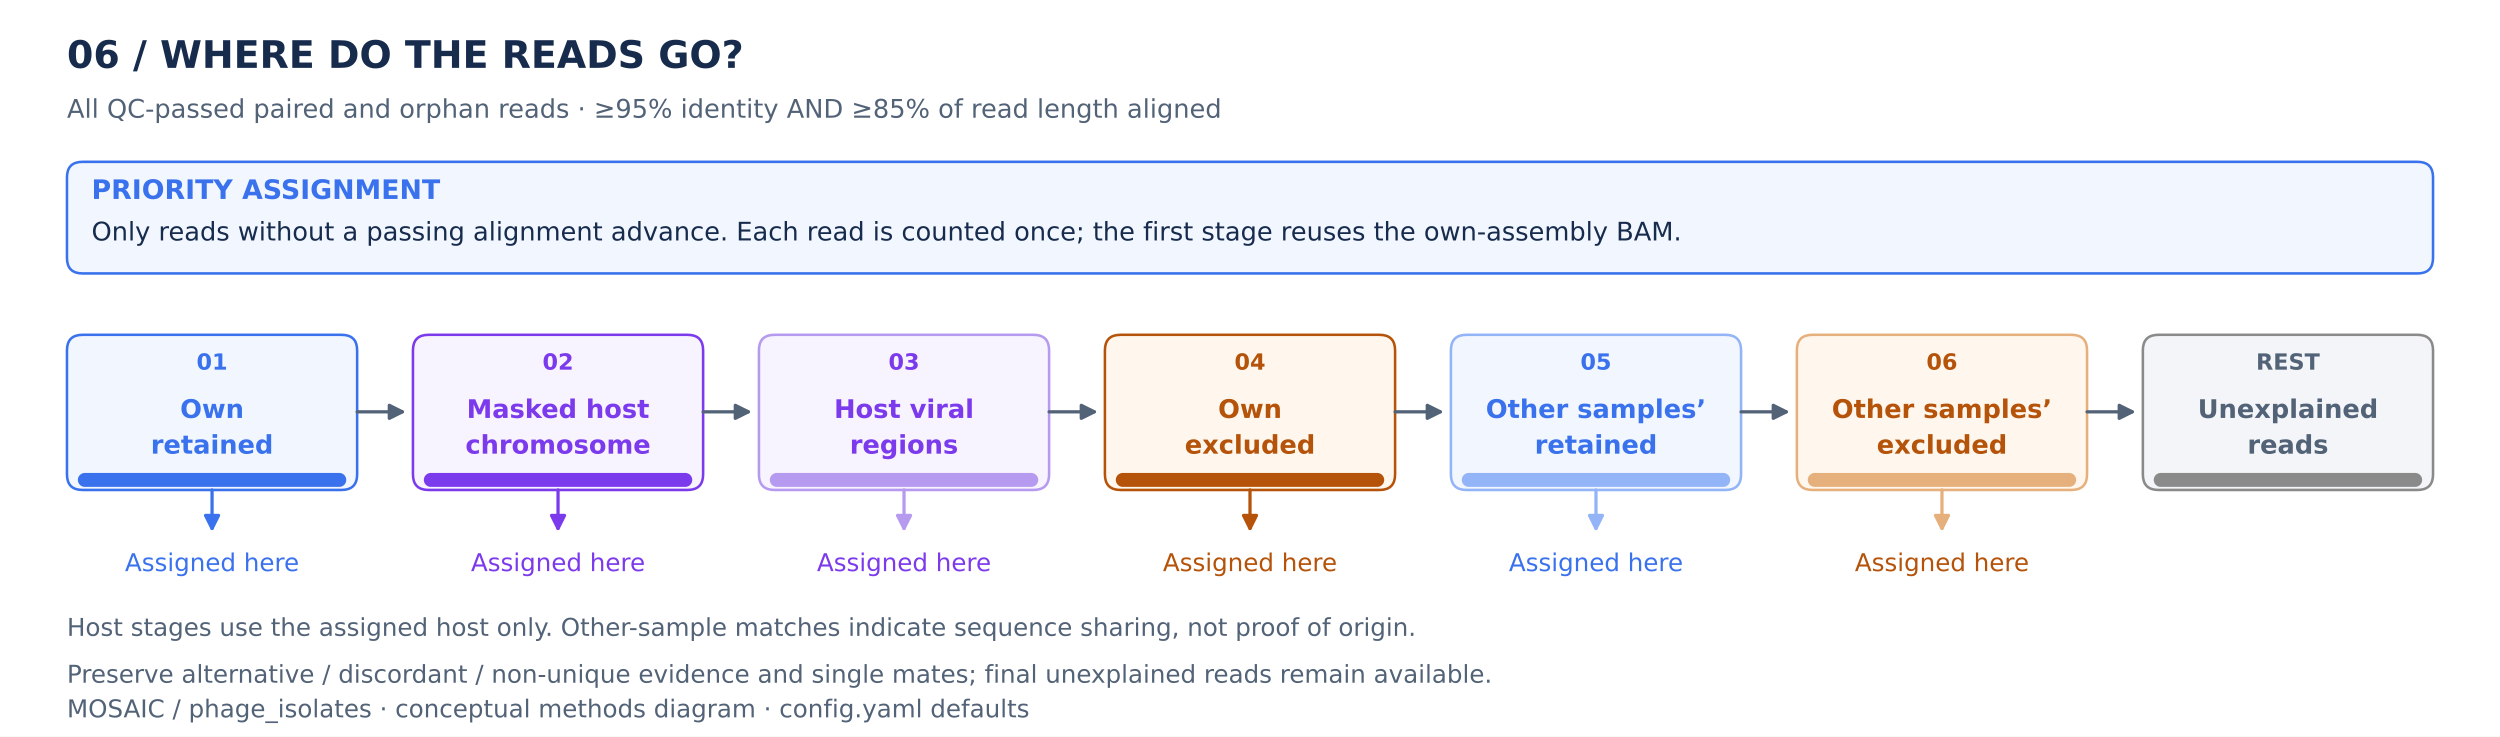
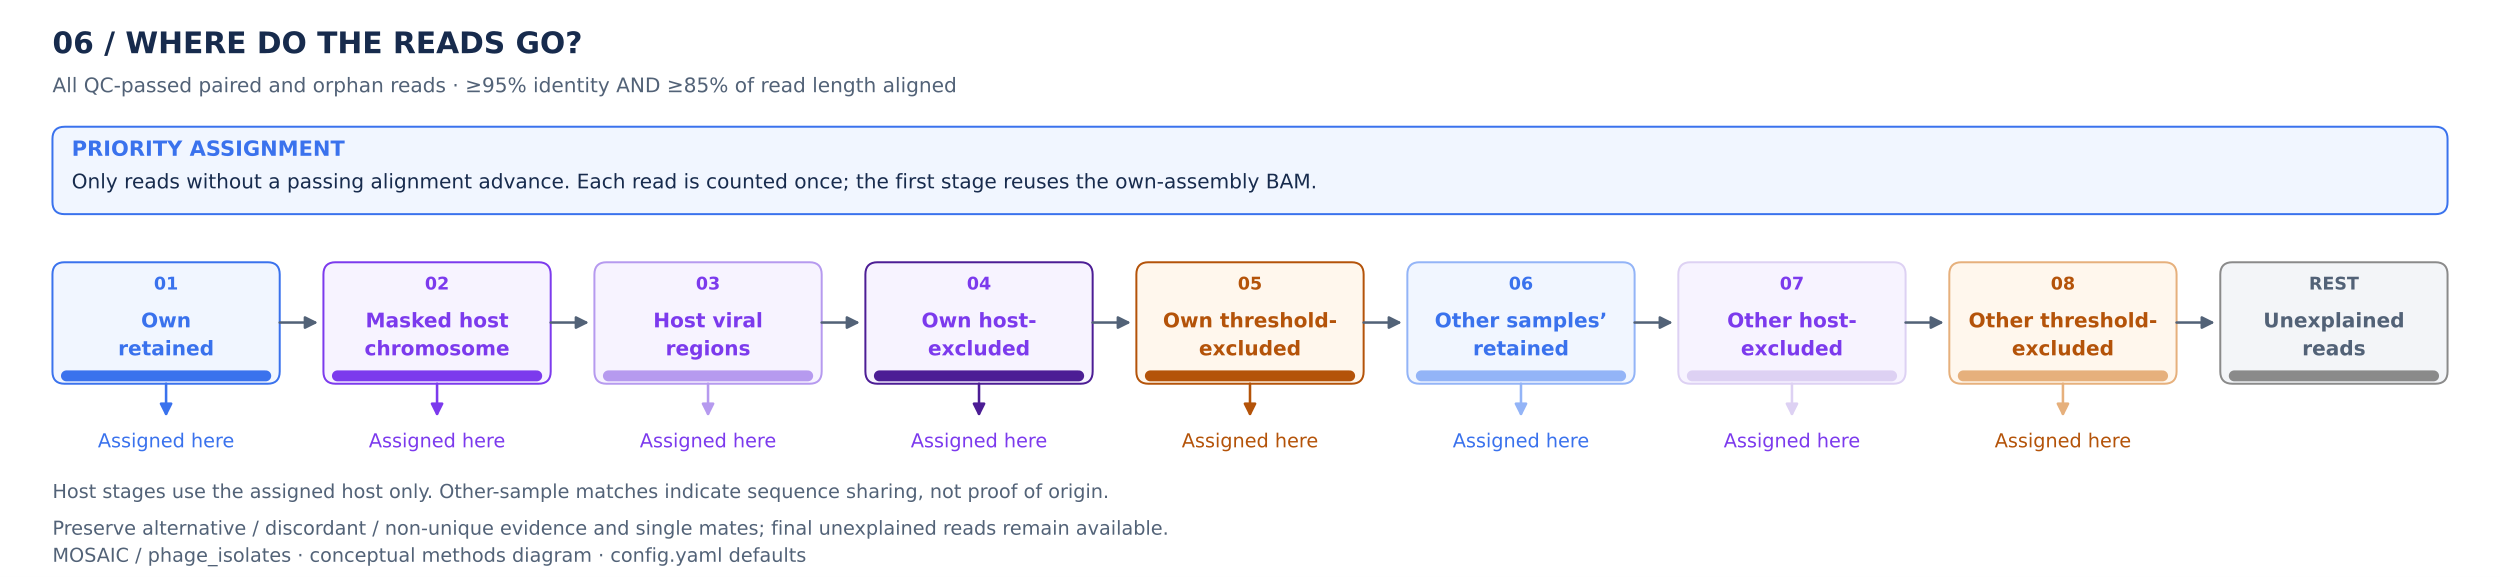
- <svg xmlns="http://www.w3.org/2000/svg" width="1075.2pt" height="316.8pt" viewBox="0 0 1075.2 316.8" version="1.1">
+ <svg xmlns="http://www.w3.org/2000/svg" width="1372.8pt" height="316.8pt" viewBox="0 0 1372.8 316.8" version="1.1">
  <defs>
    <style type="text/css">*{stroke-linejoin: round; stroke-linecap: butt}</style>
  </defs>
  <g id="figure_1">
    <g id="patch_1">
-       <path d="M 0 316.8 L 1075.2 316.8 L 1075.2 0 L 0 0 z " style="fill: #ffffff" />
+       <path d="M 0 316.8 L 1372.8 316.8 L 1372.8 0 L 0 0 z " style="fill: #ffffff" />
    </g>
    <g id="axes_1">
      <g id="patch_2">
-         <path d="M 35.52 69.6 L 1039.68 69.6 Q 1046.4 69.6 1046.4 76.32 L 1046.4 110.88 Q 1046.4 117.6 1039.68 117.6 L 35.52 117.6 Q 28.8 117.6 28.8 110.88 L 28.8 76.32 Q 28.8 69.6 35.52 69.6 z " clip-path="url(#p9ae6588c94)" style="fill: #f1f6ff; stroke: #3a72ed; stroke-width: 1.1; stroke-linejoin: miter" />
+         <path d="M 35.52 69.6 L 1337.28 69.6 Q 1344 69.6 1344 76.32 L 1344 110.88 Q 1344 117.6 1337.28 117.6 L 35.52 117.6 Q 28.8 117.6 28.8 110.88 L 28.8 76.32 Q 28.8 69.6 35.52 69.6 z " clip-path="url(#pa95d43ccde)" style="fill: #f1f6ff; stroke: #3a72ed; stroke-width: 1.1; stroke-linejoin: miter" />
      </g>
      <g id="patch_3">
-         <path d="M 35.52 144 L 146.88 144 Q 153.6 144 153.6 150.72 L 153.6 204 Q 153.6 210.72 146.88 210.72 L 35.52 210.72 Q 28.8 210.72 28.8 204 L 28.8 150.72 Q 28.8 144 35.52 144 z " clip-path="url(#p9ae6588c94)" style="fill: #f1f6ff; stroke: #3a72ed; stroke-width: 1.1; stroke-linejoin: miter" />
+         <path d="M 35.52 144 L 146.88 144 Q 153.6 144 153.6 150.72 L 153.6 204 Q 153.6 210.72 146.88 210.72 L 35.52 210.72 Q 28.8 210.72 28.8 204 L 28.8 150.72 Q 28.8 144 35.52 144 z " clip-path="url(#pa95d43ccde)" style="fill: #f1f6ff; stroke: #3a72ed; stroke-width: 1.1; stroke-linejoin: miter" />
      </g>
      <g id="patch_4">
-         <path d="M 91.2 210.72 Q 91.2 219.781 91.2 227.276 " clip-path="url(#p9ae6588c94)" style="fill: none; stroke: #3a72ed; stroke-width: 1.4; stroke-linecap: round" />
-         <path d="M 94 221.676 L 91.2 227.276 L 88.4 221.676 z " clip-path="url(#p9ae6588c94)" style="fill: #3a72ed; stroke: #3a72ed; stroke-width: 1.4; stroke-linecap: round" />
+         <path d="M 91.2 210.72 Q 91.2 219.781 91.2 227.276 " clip-path="url(#pa95d43ccde)" style="fill: none; stroke: #3a72ed; stroke-width: 1.4; stroke-linecap: round" />
+         <path d="M 94 221.676 L 91.2 227.276 L 88.4 221.676 z " clip-path="url(#pa95d43ccde)" style="fill: #3a72ed; stroke: #3a72ed; stroke-width: 1.4; stroke-linecap: round" />
      </g>
      <g id="patch_5">
-         <path d="M 184.32 144 L 295.68 144 Q 302.4 144 302.4 150.72 L 302.4 204 Q 302.4 210.72 295.68 210.72 L 184.32 210.72 Q 177.6 210.72 177.6 204 L 177.6 150.72 Q 177.6 144 184.32 144 z " clip-path="url(#p9ae6588c94)" style="fill: #f7f3ff; stroke: #7c3aed; stroke-width: 1.1; stroke-linejoin: miter" />
+         <path d="M 184.32 144 L 295.68 144 Q 302.4 144 302.4 150.72 L 302.4 204 Q 302.4 210.72 295.68 210.72 L 184.32 210.72 Q 177.6 210.72 177.6 204 L 177.6 150.72 Q 177.6 144 184.32 144 z " clip-path="url(#pa95d43ccde)" style="fill: #f7f3ff; stroke: #7c3aed; stroke-width: 1.1; stroke-linejoin: miter" />
      </g>
      <g id="patch_6">
-         <path d="M 153.6 177.12 Q 164.101 177.12 173.038 177.12 " clip-path="url(#p9ae6588c94)" style="fill: none; stroke: #526277; stroke-width: 1.4; stroke-linecap: round" />
-         <path d="M 167.438 174.32 L 173.038 177.12 L 167.438 179.92 z " clip-path="url(#p9ae6588c94)" style="fill: #526277; stroke: #526277; stroke-width: 1.4; stroke-linecap: round" />
+         <path d="M 153.6 177.12 Q 164.101 177.12 173.038 177.12 " clip-path="url(#pa95d43ccde)" style="fill: none; stroke: #526277; stroke-width: 1.4; stroke-linecap: round" />
+         <path d="M 167.438 174.32 L 173.038 177.12 L 167.438 179.92 z " clip-path="url(#pa95d43ccde)" style="fill: #526277; stroke: #526277; stroke-width: 1.4; stroke-linecap: round" />
      </g>
      <g id="patch_7">
-         <path d="M 240 210.72 Q 240 219.781 240 227.276 " clip-path="url(#p9ae6588c94)" style="fill: none; stroke: #7c3aed; stroke-width: 1.4; stroke-linecap: round" />
-         <path d="M 242.8 221.676 L 240 227.276 L 237.2 221.676 z " clip-path="url(#p9ae6588c94)" style="fill: #7c3aed; stroke: #7c3aed; stroke-width: 1.4; stroke-linecap: round" />
+         <path d="M 240 210.72 Q 240 219.781 240 227.276 " clip-path="url(#pa95d43ccde)" style="fill: none; stroke: #7c3aed; stroke-width: 1.4; stroke-linecap: round" />
+         <path d="M 242.8 221.676 L 240 227.276 L 237.2 221.676 z " clip-path="url(#pa95d43ccde)" style="fill: #7c3aed; stroke: #7c3aed; stroke-width: 1.4; stroke-linecap: round" />
      </g>
      <g id="patch_8">
-         <path d="M 333.12 144 L 444.48 144 Q 451.2 144 451.2 150.72 L 451.2 204 Q 451.2 210.72 444.48 210.72 L 333.12 210.72 Q 326.4 210.72 326.4 204 L 326.4 150.72 Q 326.4 144 333.12 144 z " clip-path="url(#p9ae6588c94)" style="fill: #f7f3ff; stroke: #b69aef; stroke-width: 1.1; stroke-linejoin: miter" />
+         <path d="M 333.12 144 L 444.48 144 Q 451.2 144 451.2 150.72 L 451.2 204 Q 451.2 210.72 444.48 210.72 L 333.12 210.72 Q 326.4 210.72 326.4 204 L 326.4 150.72 Q 326.4 144 333.12 144 z " clip-path="url(#pa95d43ccde)" style="fill: #f7f3ff; stroke: #b69aef; stroke-width: 1.1; stroke-linejoin: miter" />
      </g>
      <g id="patch_9">
-         <path d="M 302.4 177.12 Q 312.901 177.12 321.838 177.12 " clip-path="url(#p9ae6588c94)" style="fill: none; stroke: #526277; stroke-width: 1.4; stroke-linecap: round" />
-         <path d="M 316.238 174.32 L 321.838 177.12 L 316.238 179.92 z " clip-path="url(#p9ae6588c94)" style="fill: #526277; stroke: #526277; stroke-width: 1.4; stroke-linecap: round" />
+         <path d="M 302.4 177.12 Q 312.901 177.12 321.838 177.12 " clip-path="url(#pa95d43ccde)" style="fill: none; stroke: #526277; stroke-width: 1.4; stroke-linecap: round" />
+         <path d="M 316.238 174.32 L 321.838 177.12 L 316.238 179.92 z " clip-path="url(#pa95d43ccde)" style="fill: #526277; stroke: #526277; stroke-width: 1.4; stroke-linecap: round" />
      </g>
      <g id="patch_10">
-         <path d="M 388.8 210.72 Q 388.8 219.781 388.8 227.276 " clip-path="url(#p9ae6588c94)" style="fill: none; stroke: #b69aef; stroke-width: 1.4; stroke-linecap: round" />
-         <path d="M 391.6 221.676 L 388.8 227.276 L 386 221.676 z " clip-path="url(#p9ae6588c94)" style="fill: #b69aef; stroke: #b69aef; stroke-width: 1.4; stroke-linecap: round" />
+         <path d="M 388.8 210.72 Q 388.8 219.781 388.8 227.276 " clip-path="url(#pa95d43ccde)" style="fill: none; stroke: #b69aef; stroke-width: 1.4; stroke-linecap: round" />
+         <path d="M 391.6 221.676 L 388.8 227.276 L 386 221.676 z " clip-path="url(#pa95d43ccde)" style="fill: #b69aef; stroke: #b69aef; stroke-width: 1.4; stroke-linecap: round" />
      </g>
      <g id="patch_11">
-         <path d="M 481.92 144 L 593.28 144 Q 600 144 600 150.72 L 600 204 Q 600 210.72 593.28 210.72 L 481.92 210.72 Q 475.2 210.72 475.2 204 L 475.2 150.72 Q 475.2 144 481.92 144 z " clip-path="url(#p9ae6588c94)" style="fill: #fff7ed; stroke: #b45309; stroke-width: 1.1; stroke-linejoin: miter" />
+         <path d="M 481.92 144 L 593.28 144 Q 600 144 600 150.72 L 600 204 Q 600 210.72 593.28 210.72 L 481.92 210.72 Q 475.2 210.72 475.2 204 L 475.2 150.72 Q 475.2 144 481.92 144 z " clip-path="url(#pa95d43ccde)" style="fill: #f7f3ff; stroke: #4c1d95; stroke-width: 1.1; stroke-linejoin: miter" />
      </g>
      <g id="patch_12">
-         <path d="M 451.2 177.12 Q 461.701 177.12 470.638 177.12 " clip-path="url(#p9ae6588c94)" style="fill: none; stroke: #526277; stroke-width: 1.4; stroke-linecap: round" />
-         <path d="M 465.038 174.32 L 470.638 177.12 L 465.038 179.92 z " clip-path="url(#p9ae6588c94)" style="fill: #526277; stroke: #526277; stroke-width: 1.4; stroke-linecap: round" />
+         <path d="M 451.2 177.12 Q 461.701 177.12 470.638 177.12 " clip-path="url(#pa95d43ccde)" style="fill: none; stroke: #526277; stroke-width: 1.4; stroke-linecap: round" />
+         <path d="M 465.038 174.32 L 470.638 177.12 L 465.038 179.92 z " clip-path="url(#pa95d43ccde)" style="fill: #526277; stroke: #526277; stroke-width: 1.4; stroke-linecap: round" />
      </g>
      <g id="patch_13">
-         <path d="M 537.6 210.72 Q 537.6 219.781 537.6 227.276 " clip-path="url(#p9ae6588c94)" style="fill: none; stroke: #b45309; stroke-width: 1.4; stroke-linecap: round" />
-         <path d="M 540.4 221.676 L 537.6 227.276 L 534.8 221.676 z " clip-path="url(#p9ae6588c94)" style="fill: #b45309; stroke: #b45309; stroke-width: 1.4; stroke-linecap: round" />
+         <path d="M 537.6 210.72 Q 537.6 219.781 537.6 227.276 " clip-path="url(#pa95d43ccde)" style="fill: none; stroke: #4c1d95; stroke-width: 1.4; stroke-linecap: round" />
+         <path d="M 540.4 221.676 L 537.6 227.276 L 534.8 221.676 z " clip-path="url(#pa95d43ccde)" style="fill: #4c1d95; stroke: #4c1d95; stroke-width: 1.4; stroke-linecap: round" />
      </g>
      <g id="patch_14">
-         <path d="M 630.72 144 L 742.08 144 Q 748.8 144 748.8 150.72 L 748.8 204 Q 748.8 210.72 742.08 210.72 L 630.72 210.72 Q 624 210.72 624 204 L 624 150.72 Q 624 144 630.72 144 z " clip-path="url(#p9ae6588c94)" style="fill: #f1f6ff; stroke: #93b4f7; stroke-width: 1.1; stroke-linejoin: miter" />
+         <path d="M 630.72 144 L 742.08 144 Q 748.8 144 748.8 150.72 L 748.8 204 Q 748.8 210.72 742.08 210.72 L 630.72 210.72 Q 624 210.72 624 204 L 624 150.72 Q 624 144 630.72 144 z " clip-path="url(#pa95d43ccde)" style="fill: #fff7ed; stroke: #b45309; stroke-width: 1.1; stroke-linejoin: miter" />
      </g>
      <g id="patch_15">
-         <path d="M 600 177.12 Q 610.501 177.12 619.438 177.12 " clip-path="url(#p9ae6588c94)" style="fill: none; stroke: #526277; stroke-width: 1.4; stroke-linecap: round" />
-         <path d="M 613.838 174.32 L 619.438 177.12 L 613.838 179.92 z " clip-path="url(#p9ae6588c94)" style="fill: #526277; stroke: #526277; stroke-width: 1.4; stroke-linecap: round" />
+         <path d="M 600 177.12 Q 610.501 177.12 619.438 177.12 " clip-path="url(#pa95d43ccde)" style="fill: none; stroke: #526277; stroke-width: 1.4; stroke-linecap: round" />
+         <path d="M 613.838 174.32 L 619.438 177.12 L 613.838 179.92 z " clip-path="url(#pa95d43ccde)" style="fill: #526277; stroke: #526277; stroke-width: 1.4; stroke-linecap: round" />
      </g>
      <g id="patch_16">
-         <path d="M 686.4 210.72 Q 686.4 219.781 686.4 227.276 " clip-path="url(#p9ae6588c94)" style="fill: none; stroke: #93b4f7; stroke-width: 1.4; stroke-linecap: round" />
-         <path d="M 689.2 221.676 L 686.4 227.276 L 683.6 221.676 z " clip-path="url(#p9ae6588c94)" style="fill: #93b4f7; stroke: #93b4f7; stroke-width: 1.4; stroke-linecap: round" />
+         <path d="M 686.4 210.72 Q 686.4 219.781 686.4 227.276 " clip-path="url(#pa95d43ccde)" style="fill: none; stroke: #b45309; stroke-width: 1.4; stroke-linecap: round" />
+         <path d="M 689.2 221.676 L 686.4 227.276 L 683.6 221.676 z " clip-path="url(#pa95d43ccde)" style="fill: #b45309; stroke: #b45309; stroke-width: 1.4; stroke-linecap: round" />
      </g>
      <g id="patch_17">
-         <path d="M 779.52 144 L 890.88 144 Q 897.6 144 897.6 150.72 L 897.6 204 Q 897.6 210.72 890.88 210.72 L 779.52 210.72 Q 772.8 210.72 772.8 204 L 772.8 150.72 Q 772.8 144 779.52 144 z " clip-path="url(#p9ae6588c94)" style="fill: #fff7ed; stroke: #e6b07c; stroke-width: 1.1; stroke-linejoin: miter" />
+         <path d="M 779.52 144 L 890.88 144 Q 897.6 144 897.6 150.72 L 897.6 204 Q 897.6 210.72 890.88 210.72 L 779.52 210.72 Q 772.8 210.72 772.8 204 L 772.8 150.72 Q 772.8 144 779.52 144 z " clip-path="url(#pa95d43ccde)" style="fill: #f1f6ff; stroke: #93b4f7; stroke-width: 1.1; stroke-linejoin: miter" />
      </g>
      <g id="patch_18">
-         <path d="M 748.8 177.12 Q 759.301 177.12 768.238 177.12 " clip-path="url(#p9ae6588c94)" style="fill: none; stroke: #526277; stroke-width: 1.4; stroke-linecap: round" />
-         <path d="M 762.638 174.32 L 768.238 177.12 L 762.638 179.92 z " clip-path="url(#p9ae6588c94)" style="fill: #526277; stroke: #526277; stroke-width: 1.4; stroke-linecap: round" />
+         <path d="M 748.8 177.12 Q 759.301 177.12 768.238 177.12 " clip-path="url(#pa95d43ccde)" style="fill: none; stroke: #526277; stroke-width: 1.4; stroke-linecap: round" />
+         <path d="M 762.638 174.32 L 768.238 177.12 L 762.638 179.92 z " clip-path="url(#pa95d43ccde)" style="fill: #526277; stroke: #526277; stroke-width: 1.4; stroke-linecap: round" />
      </g>
      <g id="patch_19">
-         <path d="M 835.2 210.72 Q 835.2 219.781 835.2 227.276 " clip-path="url(#p9ae6588c94)" style="fill: none; stroke: #e6b07c; stroke-width: 1.4; stroke-linecap: round" />
-         <path d="M 838 221.676 L 835.2 227.276 L 832.4 221.676 z " clip-path="url(#p9ae6588c94)" style="fill: #e6b07c; stroke: #e6b07c; stroke-width: 1.4; stroke-linecap: round" />
+         <path d="M 835.2 210.72 Q 835.2 219.781 835.2 227.276 " clip-path="url(#pa95d43ccde)" style="fill: none; stroke: #93b4f7; stroke-width: 1.4; stroke-linecap: round" />
+         <path d="M 838 221.676 L 835.2 227.276 L 832.4 221.676 z " clip-path="url(#pa95d43ccde)" style="fill: #93b4f7; stroke: #93b4f7; stroke-width: 1.4; stroke-linecap: round" />
      </g>
      <g id="patch_20">
-         <path d="M 928.32 144 L 1039.68 144 Q 1046.4 144 1046.4 150.72 L 1046.4 204 Q 1046.4 210.72 1039.68 210.72 L 928.32 210.72 Q 921.6 210.72 921.6 204 L 921.6 150.72 Q 921.6 144 928.32 144 z " clip-path="url(#p9ae6588c94)" style="fill: #f3f5f8; stroke: #8a8a8a; stroke-width: 1.1; stroke-linejoin: miter" />
+         <path d="M 928.32 144 L 1039.68 144 Q 1046.4 144 1046.4 150.72 L 1046.4 204 Q 1046.4 210.72 1039.68 210.72 L 928.32 210.72 Q 921.6 210.72 921.6 204 L 921.6 150.72 Q 921.6 144 928.32 144 z " clip-path="url(#pa95d43ccde)" style="fill: #f7f3ff; stroke: #ddd1f3; stroke-width: 1.1; stroke-linejoin: miter" />
      </g>
      <g id="patch_21">
-         <path d="M 897.6 177.12 Q 908.101 177.12 917.038 177.12 " clip-path="url(#p9ae6588c94)" style="fill: none; stroke: #526277; stroke-width: 1.4; stroke-linecap: round" />
-         <path d="M 911.438 174.32 L 917.038 177.12 L 911.438 179.92 z " clip-path="url(#p9ae6588c94)" style="fill: #526277; stroke: #526277; stroke-width: 1.4; stroke-linecap: round" />
+         <path d="M 897.6 177.12 Q 908.101 177.12 917.038 177.12 " clip-path="url(#pa95d43ccde)" style="fill: none; stroke: #526277; stroke-width: 1.4; stroke-linecap: round" />
+         <path d="M 911.438 174.32 L 917.038 177.12 L 911.438 179.92 z " clip-path="url(#pa95d43ccde)" style="fill: #526277; stroke: #526277; stroke-width: 1.4; stroke-linecap: round" />
+       </g>
+       <g id="patch_22">
+         <path d="M 984 210.72 Q 984 219.781 984 227.276 " clip-path="url(#pa95d43ccde)" style="fill: none; stroke: #ddd1f3; stroke-width: 1.4; stroke-linecap: round" />
+         <path d="M 986.8 221.676 L 984 227.276 L 981.2 221.676 z " clip-path="url(#pa95d43ccde)" style="fill: #ddd1f3; stroke: #ddd1f3; stroke-width: 1.4; stroke-linecap: round" />
+       </g>
+       <g id="patch_23">
+         <path d="M 1077.12 144 L 1188.48 144 Q 1195.2 144 1195.2 150.72 L 1195.2 204 Q 1195.2 210.72 1188.48 210.72 L 1077.12 210.72 Q 1070.4 210.72 1070.4 204 L 1070.4 150.72 Q 1070.4 144 1077.12 144 z " clip-path="url(#pa95d43ccde)" style="fill: #fff7ed; stroke: #e6b07c; stroke-width: 1.1; stroke-linejoin: miter" />
+       </g>
+       <g id="patch_24">
+         <path d="M 1046.4 177.12 Q 1056.901 177.12 1065.838 177.12 " clip-path="url(#pa95d43ccde)" style="fill: none; stroke: #526277; stroke-width: 1.4; stroke-linecap: round" />
+         <path d="M 1060.238 174.32 L 1065.838 177.12 L 1060.238 179.92 z " clip-path="url(#pa95d43ccde)" style="fill: #526277; stroke: #526277; stroke-width: 1.4; stroke-linecap: round" />
+       </g>
+       <g id="patch_25">
+         <path d="M 1132.8 210.72 Q 1132.8 219.781 1132.8 227.276 " clip-path="url(#pa95d43ccde)" style="fill: none; stroke: #e6b07c; stroke-width: 1.4; stroke-linecap: round" />
+         <path d="M 1135.6 221.676 L 1132.8 227.276 L 1130 221.676 z " clip-path="url(#pa95d43ccde)" style="fill: #e6b07c; stroke: #e6b07c; stroke-width: 1.4; stroke-linecap: round" />
+       </g>
+       <g id="patch_26">
+         <path d="M 1225.92 144 L 1337.28 144 Q 1344 144 1344 150.72 L 1344 204 Q 1344 210.72 1337.28 210.72 L 1225.92 210.72 Q 1219.2 210.72 1219.2 204 L 1219.2 150.72 Q 1219.2 144 1225.92 144 z " clip-path="url(#pa95d43ccde)" style="fill: #f3f5f8; stroke: #8a8a8a; stroke-width: 1.1; stroke-linejoin: miter" />
+       </g>
+       <g id="patch_27">
+         <path d="M 1195.2 177.12 Q 1205.701 177.12 1214.638 177.12 " clip-path="url(#pa95d43ccde)" style="fill: none; stroke: #526277; stroke-width: 1.4; stroke-linecap: round" />
+         <path d="M 1209.038 174.32 L 1214.638 177.12 L 1209.038 179.92 z " clip-path="url(#pa95d43ccde)" style="fill: #526277; stroke: #526277; stroke-width: 1.4; stroke-linecap: round" />
      </g>
      <g id="line2d_1">
-         <path d="M 36.48 206.4 L 145.92 206.4 " clip-path="url(#p9ae6588c94)" style="fill: none; stroke: #3a72ed; stroke-width: 6; stroke-linecap: round" />
+         <path d="M 36.48 206.4 L 145.92 206.4 " clip-path="url(#pa95d43ccde)" style="fill: none; stroke: #3a72ed; stroke-width: 6; stroke-linecap: round" />
      </g>
      <g id="line2d_2">
-         <path d="M 185.28 206.4 L 294.72 206.4 " clip-path="url(#p9ae6588c94)" style="fill: none; stroke: #7c3aed; stroke-width: 6; stroke-linecap: round" />
+         <path d="M 185.28 206.4 L 294.72 206.4 " clip-path="url(#pa95d43ccde)" style="fill: none; stroke: #7c3aed; stroke-width: 6; stroke-linecap: round" />
      </g>
      <g id="line2d_3">
-         <path d="M 334.08 206.4 L 443.52 206.4 " clip-path="url(#p9ae6588c94)" style="fill: none; stroke: #b69aef; stroke-width: 6; stroke-linecap: round" />
+         <path d="M 334.08 206.4 L 443.52 206.4 " clip-path="url(#pa95d43ccde)" style="fill: none; stroke: #b69aef; stroke-width: 6; stroke-linecap: round" />
      </g>
      <g id="line2d_4">
-         <path d="M 482.88 206.4 L 592.32 206.4 " clip-path="url(#p9ae6588c94)" style="fill: none; stroke: #b45309; stroke-width: 6; stroke-linecap: round" />
+         <path d="M 482.88 206.4 L 592.32 206.4 " clip-path="url(#pa95d43ccde)" style="fill: none; stroke: #4c1d95; stroke-width: 6; stroke-linecap: round" />
      </g>
      <g id="line2d_5">
-         <path d="M 631.68 206.4 L 741.12 206.4 " clip-path="url(#p9ae6588c94)" style="fill: none; stroke: #93b4f7; stroke-width: 6; stroke-linecap: round" />
+         <path d="M 631.68 206.4 L 741.12 206.4 " clip-path="url(#pa95d43ccde)" style="fill: none; stroke: #b45309; stroke-width: 6; stroke-linecap: round" />
      </g>
      <g id="line2d_6">
-         <path d="M 780.48 206.4 L 889.92 206.4 " clip-path="url(#p9ae6588c94)" style="fill: none; stroke: #e6b07c; stroke-width: 6; stroke-linecap: round" />
+         <path d="M 780.48 206.4 L 889.92 206.4 " clip-path="url(#pa95d43ccde)" style="fill: none; stroke: #93b4f7; stroke-width: 6; stroke-linecap: round" />
      </g>
      <g id="line2d_7">
-         <path d="M 929.28 206.4 L 1038.72 206.4 " clip-path="url(#p9ae6588c94)" style="fill: none; stroke: #8a8a8a; stroke-width: 6; stroke-linecap: round" />
+         <path d="M 929.28 206.4 L 1038.72 206.4 " clip-path="url(#pa95d43ccde)" style="fill: none; stroke: #ddd1f3; stroke-width: 6; stroke-linecap: round" />
+       </g>
+       <g id="line2d_8">
+         <path d="M 1078.08 206.4 L 1187.52 206.4 " clip-path="url(#pa95d43ccde)" style="fill: none; stroke: #e6b07c; stroke-width: 6; stroke-linecap: round" />
+       </g>
+       <g id="line2d_9">
+         <path d="M 1226.88 206.4 L 1336.32 206.4 " clip-path="url(#pa95d43ccde)" style="fill: none; stroke: #8a8a8a; stroke-width: 6; stroke-linecap: round" />
      </g>
      <g id="text_1">
        <text style="font-weight: 700; font-size: 16.32px; font-family: 'DejaVu Sans'; text-anchor: start; fill: #172b4d" x="28.8" y="29.201" transform="rotate(-0 28.8 29.20065)">06 / WHERE DO THE READS GO?</text>
      </g>
      <g id="text_2">
        <text style="font-size: 11.04px; font-family: 'DejaVu Sans'; text-anchor: start; fill: #526277" x="28.8" y="50.629" transform="rotate(-0 28.8 50.62868)">All QC-passed paired and orphan reads · ≥95% identity AND ≥85% of read length aligned</text>
      </g>
      <g id="text_3">
        <text style="font-weight: 700; font-size: 11.52px; font-family: 'DejaVu Sans'; text-anchor: start; fill: #3a72ed" x="39.36" y="85.553" transform="rotate(-0 39.36 85.5534)">PRIORITY ASSIGNMENT</text>
      </g>
      <g id="text_4">
        <text style="font-size: 11.04px; font-family: 'DejaVu Sans'; text-anchor: start; fill: #172b4d" x="39.36" y="103.429" transform="rotate(-0 39.36 103.4287)">Only reads without a passing alignment advance. Each read is counted once; the first stage reuses the own-assembly BAM.</text>
      </g>
      <g id="text_5">
        <text style="font-weight: 700; font-size: 9.6px; font-family: 'DejaVu Sans'; text-anchor: middle; fill: #3a72ed" x="91.2" y="158.975" transform="rotate(-0 91.2 158.9745)">01</text>
      </g>
      <g id="text_6">
        <text style="font-weight: 700; font-size: 11.04px; font-family: 'DejaVu Sans'; text-anchor: middle; fill: #3a72ed" x="91.2" y="179.749" transform="rotate(-0 91.2 179.7487)">Own</text>
      </g>
      <g id="text_7">
        <text style="font-weight: 700; font-size: 11.04px; font-family: 'DejaVu Sans'; text-anchor: middle; fill: #3a72ed" x="91.2" y="195.109" transform="rotate(-0 91.2 195.1087)">retained</text>
      </g>
      <g id="text_8">
        <text style="font-size: 10.56px; font-family: 'DejaVu Sans'; text-anchor: middle; fill: #3a72ed" x="91.2" y="245.624" transform="rotate(-0 91.2 245.624)">Assigned here</text>
      </g>
      <g id="text_9">
        <text style="font-weight: 700; font-size: 9.6px; font-family: 'DejaVu Sans'; text-anchor: middle; fill: #7c3aed" x="240" y="158.975" transform="rotate(-0 240 158.9745)">02</text>
      </g>
      <g id="text_10">
        <text style="font-weight: 700; font-size: 11.04px; font-family: 'DejaVu Sans'; text-anchor: middle; fill: #7c3aed" x="240" y="179.749" transform="rotate(-0 240 179.7487)">Masked host</text>
      </g>
      <g id="text_11">
        <text style="font-weight: 700; font-size: 11.04px; font-family: 'DejaVu Sans'; text-anchor: middle; fill: #7c3aed" x="240" y="195.109" transform="rotate(-0 240 195.1087)">chromosome</text>
      </g>
      <g id="text_12">
        <text style="font-size: 10.56px; font-family: 'DejaVu Sans'; text-anchor: middle; fill: #7c3aed" x="240" y="245.624" transform="rotate(-0 240 245.624)">Assigned here</text>
      </g>
      <g id="text_13">
        <text style="font-weight: 700; font-size: 9.6px; font-family: 'DejaVu Sans'; text-anchor: middle; fill: #7c3aed" x="388.8" y="158.975" transform="rotate(-0 388.8 158.9745)">03</text>
      </g>
      <g id="text_14">
        <text style="font-weight: 700; font-size: 11.04px; font-family: 'DejaVu Sans'; text-anchor: middle; fill: #7c3aed" x="388.8" y="179.749" transform="rotate(-0 388.8 179.7487)">Host viral</text>
      </g>
      <g id="text_15">
        <text style="font-weight: 700; font-size: 11.04px; font-family: 'DejaVu Sans'; text-anchor: middle; fill: #7c3aed" x="388.8" y="195.109" transform="rotate(-0 388.8 195.1087)">regions</text>
      </g>
      <g id="text_16">
        <text style="font-size: 10.56px; font-family: 'DejaVu Sans'; text-anchor: middle; fill: #7c3aed" x="388.8" y="245.624" transform="rotate(-0 388.8 245.624)">Assigned here</text>
      </g>
      <g id="text_17">
-         <text style="font-weight: 700; font-size: 9.6px; font-family: 'DejaVu Sans'; text-anchor: middle; fill: #b45309" x="537.6" y="158.975" transform="rotate(-0 537.6 158.9745)">04</text>
+         <text style="font-weight: 700; font-size: 9.6px; font-family: 'DejaVu Sans'; text-anchor: middle; fill: #7c3aed" x="537.6" y="158.975" transform="rotate(-0 537.6 158.9745)">04</text>
      </g>
      <g id="text_18">
-         <text style="font-weight: 700; font-size: 11.04px; font-family: 'DejaVu Sans'; text-anchor: middle; fill: #b45309" x="537.6" y="179.749" transform="rotate(-0 537.6 179.7487)">Own</text>
+         <text style="font-weight: 700; font-size: 11.04px; font-family: 'DejaVu Sans'; text-anchor: middle; fill: #7c3aed" x="537.6" y="179.749" transform="rotate(-0 537.6 179.7487)">Own host-</text>
      </g>
      <g id="text_19">
-         <text style="font-weight: 700; font-size: 11.04px; font-family: 'DejaVu Sans'; text-anchor: middle; fill: #b45309" x="537.6" y="195.109" transform="rotate(-0 537.6 195.1087)">excluded</text>
+         <text style="font-weight: 700; font-size: 11.04px; font-family: 'DejaVu Sans'; text-anchor: middle; fill: #7c3aed" x="537.6" y="195.109" transform="rotate(-0 537.6 195.1087)">excluded</text>
      </g>
      <g id="text_20">
-         <text style="font-size: 10.56px; font-family: 'DejaVu Sans'; text-anchor: middle; fill: #b45309" x="537.6" y="245.624" transform="rotate(-0 537.6 245.624)">Assigned here</text>
+         <text style="font-size: 10.56px; font-family: 'DejaVu Sans'; text-anchor: middle; fill: #7c3aed" x="537.6" y="245.624" transform="rotate(-0 537.6 245.624)">Assigned here</text>
      </g>
      <g id="text_21">
-         <text style="font-weight: 700; font-size: 9.6px; font-family: 'DejaVu Sans'; text-anchor: middle; fill: #3a72ed" x="686.4" y="158.975" transform="rotate(-0 686.4 158.9745)">05</text>
+         <text style="font-weight: 700; font-size: 9.6px; font-family: 'DejaVu Sans'; text-anchor: middle; fill: #b45309" x="686.4" y="158.975" transform="rotate(-0 686.4 158.9745)">05</text>
      </g>
      <g id="text_22">
-         <text style="font-weight: 700; font-size: 11.04px; font-family: 'DejaVu Sans'; text-anchor: middle; fill: #3a72ed" x="686.4" y="179.749" transform="rotate(-0 686.4 179.7487)">Other samples’</text>
+         <text style="font-weight: 700; font-size: 11.04px; font-family: 'DejaVu Sans'; text-anchor: middle; fill: #b45309" x="686.4" y="179.749" transform="rotate(-0 686.4 179.7487)">Own threshold-</text>
      </g>
      <g id="text_23">
-         <text style="font-weight: 700; font-size: 11.04px; font-family: 'DejaVu Sans'; text-anchor: middle; fill: #3a72ed" x="686.4" y="195.109" transform="rotate(-0 686.4 195.1087)">retained</text>
+         <text style="font-weight: 700; font-size: 11.04px; font-family: 'DejaVu Sans'; text-anchor: middle; fill: #b45309" x="686.4" y="195.109" transform="rotate(-0 686.4 195.1087)">excluded</text>
      </g>
      <g id="text_24">
-         <text style="font-size: 10.56px; font-family: 'DejaVu Sans'; text-anchor: middle; fill: #3a72ed" x="686.4" y="245.624" transform="rotate(-0 686.4 245.624)">Assigned here</text>
+         <text style="font-size: 10.56px; font-family: 'DejaVu Sans'; text-anchor: middle; fill: #b45309" x="686.4" y="245.624" transform="rotate(-0 686.4 245.624)">Assigned here</text>
      </g>
      <g id="text_25">
-         <text style="font-weight: 700; font-size: 9.6px; font-family: 'DejaVu Sans'; text-anchor: middle; fill: #b45309" x="835.2" y="158.975" transform="rotate(-0 835.2 158.9745)">06</text>
+         <text style="font-weight: 700; font-size: 9.6px; font-family: 'DejaVu Sans'; text-anchor: middle; fill: #3a72ed" x="835.2" y="158.975" transform="rotate(-0 835.2 158.9745)">06</text>
      </g>
      <g id="text_26">
-         <text style="font-weight: 700; font-size: 11.04px; font-family: 'DejaVu Sans'; text-anchor: middle; fill: #b45309" x="835.2" y="179.749" transform="rotate(-0 835.2 179.7487)">Other samples’</text>
+         <text style="font-weight: 700; font-size: 11.04px; font-family: 'DejaVu Sans'; text-anchor: middle; fill: #3a72ed" x="835.2" y="179.749" transform="rotate(-0 835.2 179.7487)">Other samples’</text>
      </g>
      <g id="text_27">
-         <text style="font-weight: 700; font-size: 11.04px; font-family: 'DejaVu Sans'; text-anchor: middle; fill: #b45309" x="835.2" y="195.109" transform="rotate(-0 835.2 195.1087)">excluded</text>
+         <text style="font-weight: 700; font-size: 11.04px; font-family: 'DejaVu Sans'; text-anchor: middle; fill: #3a72ed" x="835.2" y="195.109" transform="rotate(-0 835.2 195.1087)">retained</text>
      </g>
      <g id="text_28">
-         <text style="font-size: 10.56px; font-family: 'DejaVu Sans'; text-anchor: middle; fill: #b45309" x="835.2" y="245.624" transform="rotate(-0 835.2 245.624)">Assigned here</text>
+         <text style="font-size: 10.56px; font-family: 'DejaVu Sans'; text-anchor: middle; fill: #3a72ed" x="835.2" y="245.624" transform="rotate(-0 835.2 245.624)">Assigned here</text>
      </g>
      <g id="text_29">
-         <text style="font-weight: 700; font-size: 9.6px; font-family: 'DejaVu Sans'; text-anchor: middle; fill: #526277" x="984" y="158.975" transform="rotate(-0 984 158.9745)">REST</text>
+         <text style="font-weight: 700; font-size: 9.6px; font-family: 'DejaVu Sans'; text-anchor: middle; fill: #7c3aed" x="984" y="158.975" transform="rotate(-0 984 158.9745)">07</text>
      </g>
      <g id="text_30">
-         <text style="font-weight: 700; font-size: 11.04px; font-family: 'DejaVu Sans'; text-anchor: middle; fill: #526277" x="984" y="179.749" transform="rotate(-0 984 179.7487)">Unexplained</text>
+         <text style="font-weight: 700; font-size: 11.04px; font-family: 'DejaVu Sans'; text-anchor: middle; fill: #7c3aed" x="984" y="179.749" transform="rotate(-0 984 179.7487)">Other host-</text>
      </g>
      <g id="text_31">
-         <text style="font-weight: 700; font-size: 11.04px; font-family: 'DejaVu Sans'; text-anchor: middle; fill: #526277" x="984" y="195.109" transform="rotate(-0 984 195.1087)">reads</text>
+         <text style="font-weight: 700; font-size: 11.04px; font-family: 'DejaVu Sans'; text-anchor: middle; fill: #7c3aed" x="984" y="195.109" transform="rotate(-0 984 195.1087)">excluded</text>
      </g>
      <g id="text_32">
+         <text style="font-size: 10.56px; font-family: 'DejaVu Sans'; text-anchor: middle; fill: #7c3aed" x="984" y="245.624" transform="rotate(-0 984 245.624)">Assigned here</text>
+       </g>
+       <g id="text_33">
+         <text style="font-weight: 700; font-size: 9.6px; font-family: 'DejaVu Sans'; text-anchor: middle; fill: #b45309" x="1132.8" y="158.975" transform="rotate(-0 1132.8 158.9745)">08</text>
+       </g>
+       <g id="text_34">
+         <text style="font-weight: 700; font-size: 11.04px; font-family: 'DejaVu Sans'; text-anchor: middle; fill: #b45309" x="1132.8" y="179.749" transform="rotate(-0 1132.8 179.7487)">Other threshold-</text>
+       </g>
+       <g id="text_35">
+         <text style="font-weight: 700; font-size: 11.04px; font-family: 'DejaVu Sans'; text-anchor: middle; fill: #b45309" x="1132.8" y="195.109" transform="rotate(-0 1132.8 195.1087)">excluded</text>
+       </g>
+       <g id="text_36">
+         <text style="font-size: 10.56px; font-family: 'DejaVu Sans'; text-anchor: middle; fill: #b45309" x="1132.8" y="245.624" transform="rotate(-0 1132.8 245.624)">Assigned here</text>
+       </g>
+       <g id="text_37">
+         <text style="font-weight: 700; font-size: 9.6px; font-family: 'DejaVu Sans'; text-anchor: middle; fill: #526277" x="1281.6" y="158.975" transform="rotate(-0 1281.6 158.9745)">REST</text>
+       </g>
+       <g id="text_38">
+         <text style="font-weight: 700; font-size: 11.04px; font-family: 'DejaVu Sans'; text-anchor: middle; fill: #526277" x="1281.6" y="179.749" transform="rotate(-0 1281.6 179.7487)">Unexplained</text>
+       </g>
+       <g id="text_39">
+         <text style="font-weight: 700; font-size: 11.04px; font-family: 'DejaVu Sans'; text-anchor: middle; fill: #526277" x="1281.6" y="195.109" transform="rotate(-0 1281.6 195.1087)">reads</text>
+       </g>
+       <g id="text_40">
        <text style="font-size: 10.56px; font-family: 'DejaVu Sans'; text-anchor: start; fill: #526277" x="28.8" y="273.464" transform="rotate(-0 28.8 273.464)">Host stages use the assigned host only. Other-sample matches indicate sequence sharing, not proof of origin.</text>
      </g>
-       <g id="text_33">
+       <g id="text_41">
        <text style="font-size: 10.56px; font-family: 'DejaVu Sans'; text-anchor: start; fill: #526277" x="28.8" y="293.624" transform="rotate(-0 28.8 293.6239)">Preserve alternative / discordant / non-unique evidence and single mates; final unexplained reads remain available.</text>
      </g>
-       <g id="text_34">
+       <g id="text_42">
        <text style="font-size: 10.56px; font-family: 'DejaVu Sans'; text-anchor: start; fill: #526277" x="28.8" y="308.504" transform="rotate(-0 28.8 308.5039)">MOSAIC / phage_isolates · conceptual methods diagram · config.yaml defaults</text>
      </g>
    </g>
  </g>
  <defs>
-     <clipPath id="p9ae6588c94">
-       <rect x="0" y="0" width="1075.2" height="316.8" />
+     <clipPath id="pa95d43ccde">
+       <rect x="0" y="0" width="1372.8" height="316.8" />
    </clipPath>
  </defs>
</svg>
